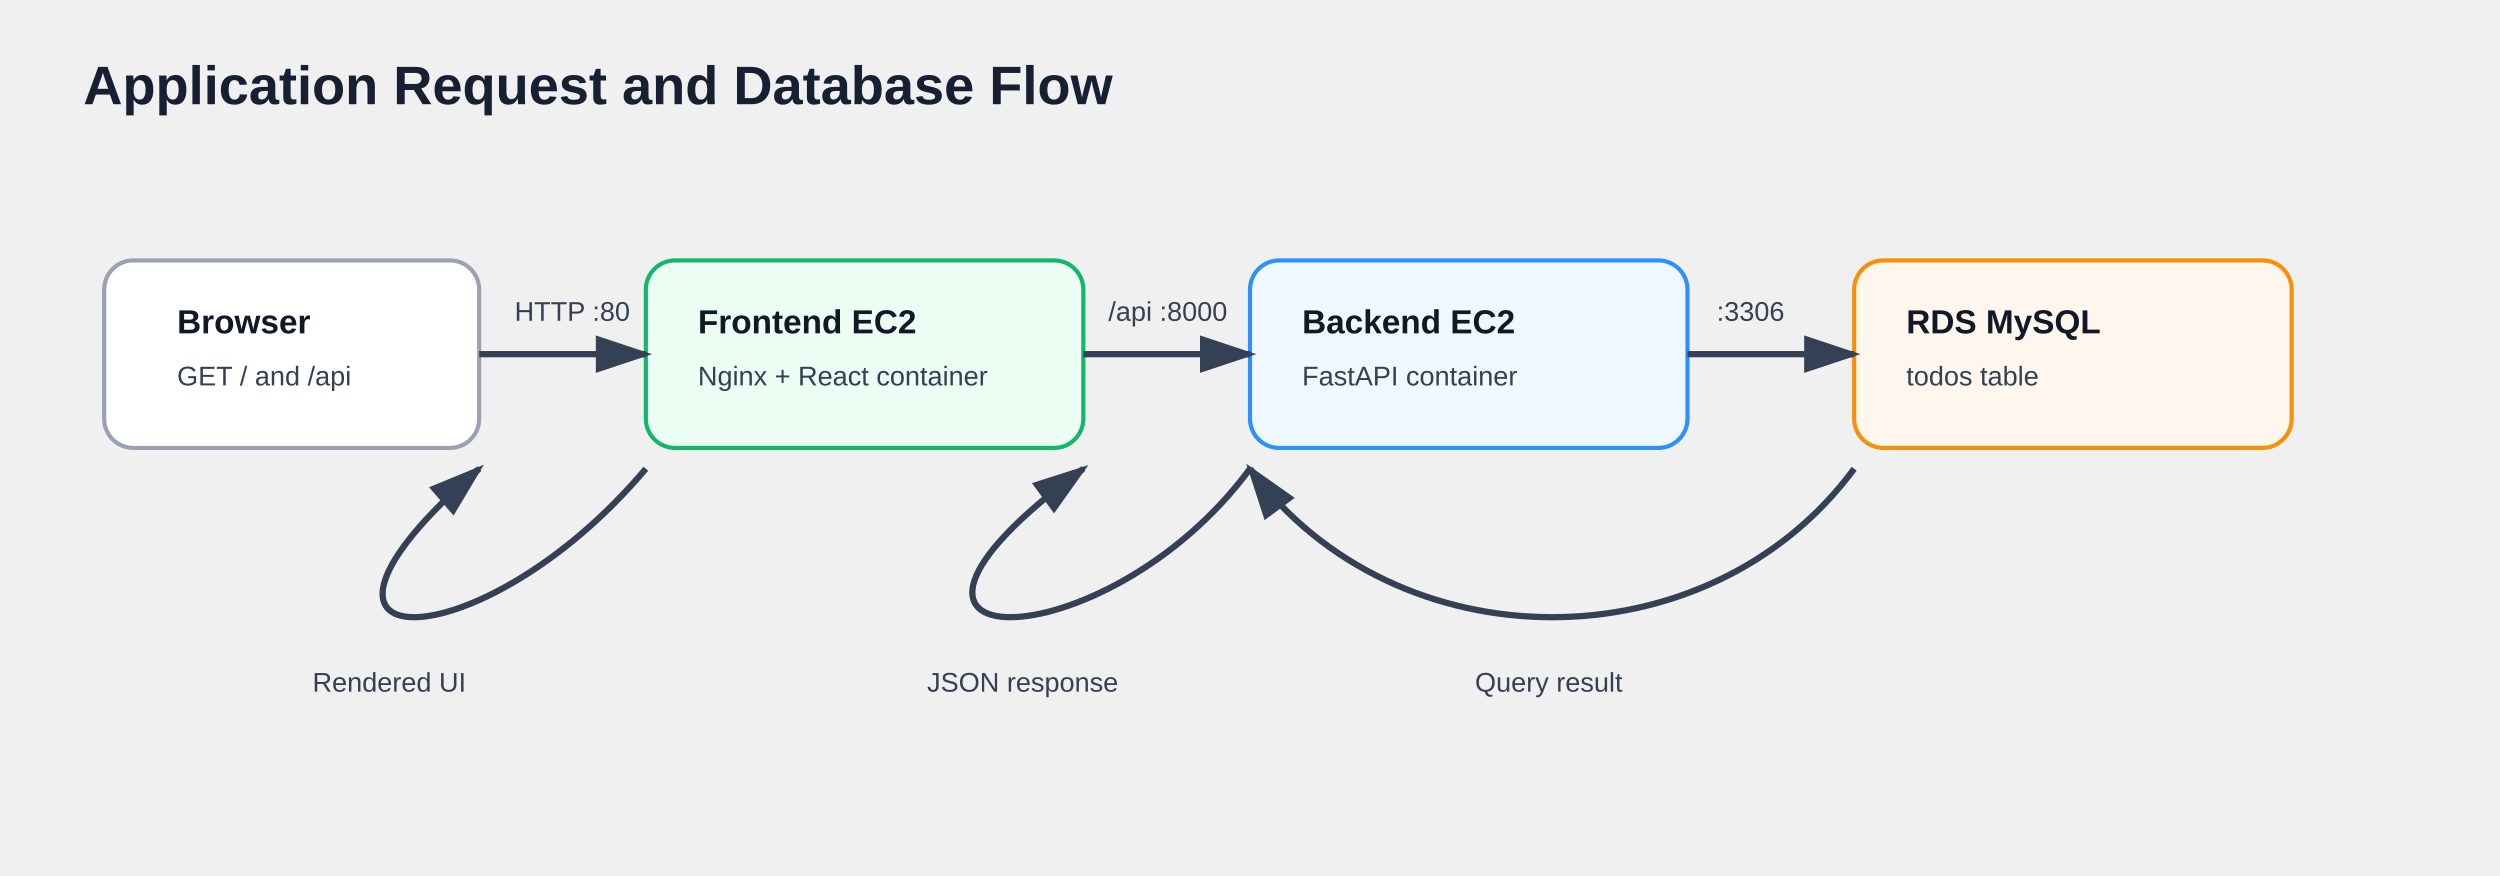
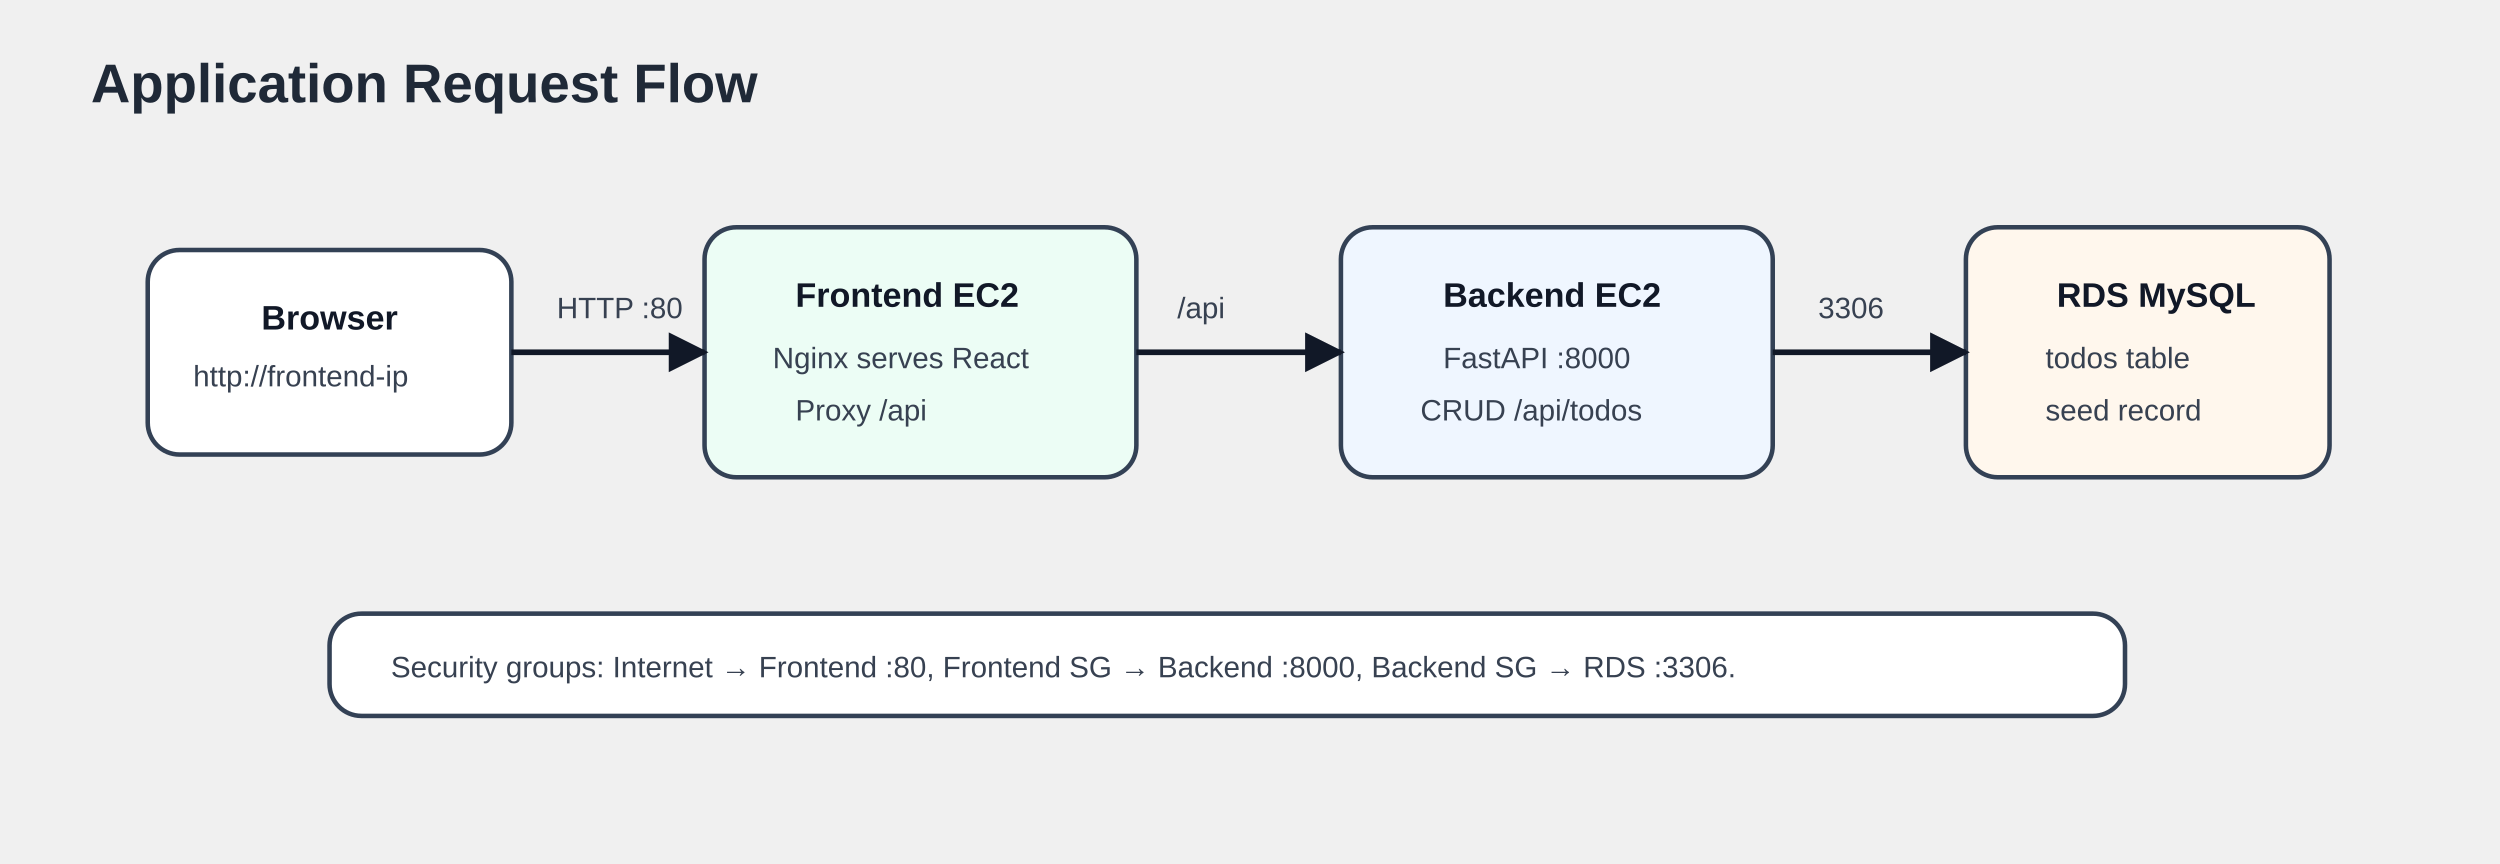
- <svg xmlns="http://www.w3.org/2000/svg" width="1200" height="420" viewBox="0 0 1200 420">
+ <svg xmlns="http://www.w3.org/2000/svg" width="1100" height="380" viewBox="0 0 1100 380">
  <defs>
-     <style>.title{font:700 26px Arial;fill:#172033}.box{fill:#fff;stroke:#98a2b3;stroke-width:2;rx:14}.pub{fill:#ecfdf3;stroke:#12b76a;stroke-width:2;rx:14}.priv{fill:#eff8ff;stroke:#2e90fa;stroke-width:2;rx:14}.db{fill:#fff7ed;stroke:#f79009;stroke-width:2;rx:14}.h{font:700 16px Arial;fill:#111827}.t{font:400 13px Arial;fill:#344054}.arrow{stroke:#344054;stroke-width:3;fill:none;marker-end:url(#arrow)}</style>
-     <marker id="arrow" markerWidth="10" markerHeight="10" refX="8" refY="3" orient="auto" markerUnits="strokeWidth">
-       <path d="M0,0 L0,6 L9,3 z" fill="#344054" />
+     <style>.title{font:700 24px Arial;fill:#1f2937}.box{fill:#fff;stroke:#334155;stroke-width:2;rx:14}.small{font:13px Arial;fill:#374151}.label{font:700 15px Arial;fill:#111827}.arrow{stroke:#111827;stroke-width:2.5;marker-end:url(#arrow)}.public{fill:#ecfdf5}.private{fill:#eff6ff}.db{fill:#fff7ed}</style>
+     <marker id="arrow" viewBox="0 0 10 10" refX="9" refY="5" markerWidth="7" markerHeight="7" orient="auto-start-reverse">
+       <path d="M0 0L10 5L0 10z" fill="#111827" />
    </marker>
  </defs>
-   <text x="40" y="50" class="title">Application Request and Database Flow</text>
-   <rect x="50" y="125" width="180" height="90" class="box" />
-   <text x="85" y="160" class="h">Browser</text>
-   <text x="85" y="185" class="t">GET / and /api</text>
-   <rect x="310" y="125" width="210" height="90" class="pub" />
-   <text x="335" y="160" class="h">Frontend EC2</text>
-   <text x="335" y="185" class="t">Nginx + React container</text>
-   <rect x="600" y="125" width="210" height="90" class="priv" />
-   <text x="625" y="160" class="h">Backend EC2</text>
-   <text x="625" y="185" class="t">FastAPI container</text>
-   <rect x="890" y="125" width="210" height="90" class="db" />
-   <text x="915" y="160" class="h">RDS MySQL</text>
-   <text x="915" y="185" class="t">todos table</text>
-   <path class="arrow" d="M230 170 L310 170" />
-   <text x="247" y="154" class="t">HTTP :80</text>
-   <path class="arrow" d="M520 170 L600 170" />
-   <text x="532" y="154" class="t">/api :8000</text>
-   <path class="arrow" d="M810 170 L890 170" />
-   <text x="824" y="154" class="t">:3306</text>
-   <path class="arrow" d="M890 225 C820 320 670 320 600 225" />
-   <text x="708" y="332" class="t">Query result</text>
-   <path class="arrow" d="M600 225 C530 320 390 320 520 225" />
-   <text x="445" y="332" class="t">JSON response</text>
-   <path class="arrow" d="M310 225 C230 320 120 320 230 225" />
-   <text x="150" y="332" class="t">Rendered UI</text>
+   <text x="40" y="45" class="title">Application Request Flow</text>
+   <rect x="65" y="110" width="160" height="90" class="box" />
+   <text x="115" y="145" class="label">Browser</text>
+   <text x="85" y="170" class="small">http://frontend-ip</text>
+   <rect x="310" y="100" width="190" height="110" class="box public" />
+   <text x="350" y="135" class="label">Frontend EC2</text>
+   <text x="340" y="162" class="small">Nginx serves React</text>
+   <text x="350" y="185" class="small">Proxy /api</text>
+   <rect x="590" y="100" width="190" height="110" class="box private" />
+   <text x="635" y="135" class="label">Backend EC2</text>
+   <text x="635" y="162" class="small">FastAPI :8000</text>
+   <text x="625" y="185" class="small">CRUD /api/todos</text>
+   <rect x="865" y="100" width="160" height="110" class="box db" />
+   <text x="905" y="135" class="label">RDS MySQL</text>
+   <text x="900" y="162" class="small">todos table</text>
+   <text x="900" y="185" class="small">seed record</text>
+   <path class="arrow" d="M225 155H310" />
+   <text x="245" y="140" class="small">HTTP :80</text>
+   <path class="arrow" d="M500 155H590" />
+   <text x="518" y="140" class="small">/api</text>
+   <path class="arrow" d="M780 155H865" />
+   <text x="800" y="140" class="small">3306</text>
+   <rect x="145" y="270" width="790" height="45" class="box" fill="#f8fafc" />
+   <text x="172" y="298" class="small">Security groups: Internet → Frontend :80, Frontend SG → Backend :8000, Backend SG → RDS :3306.</text>
</svg>
